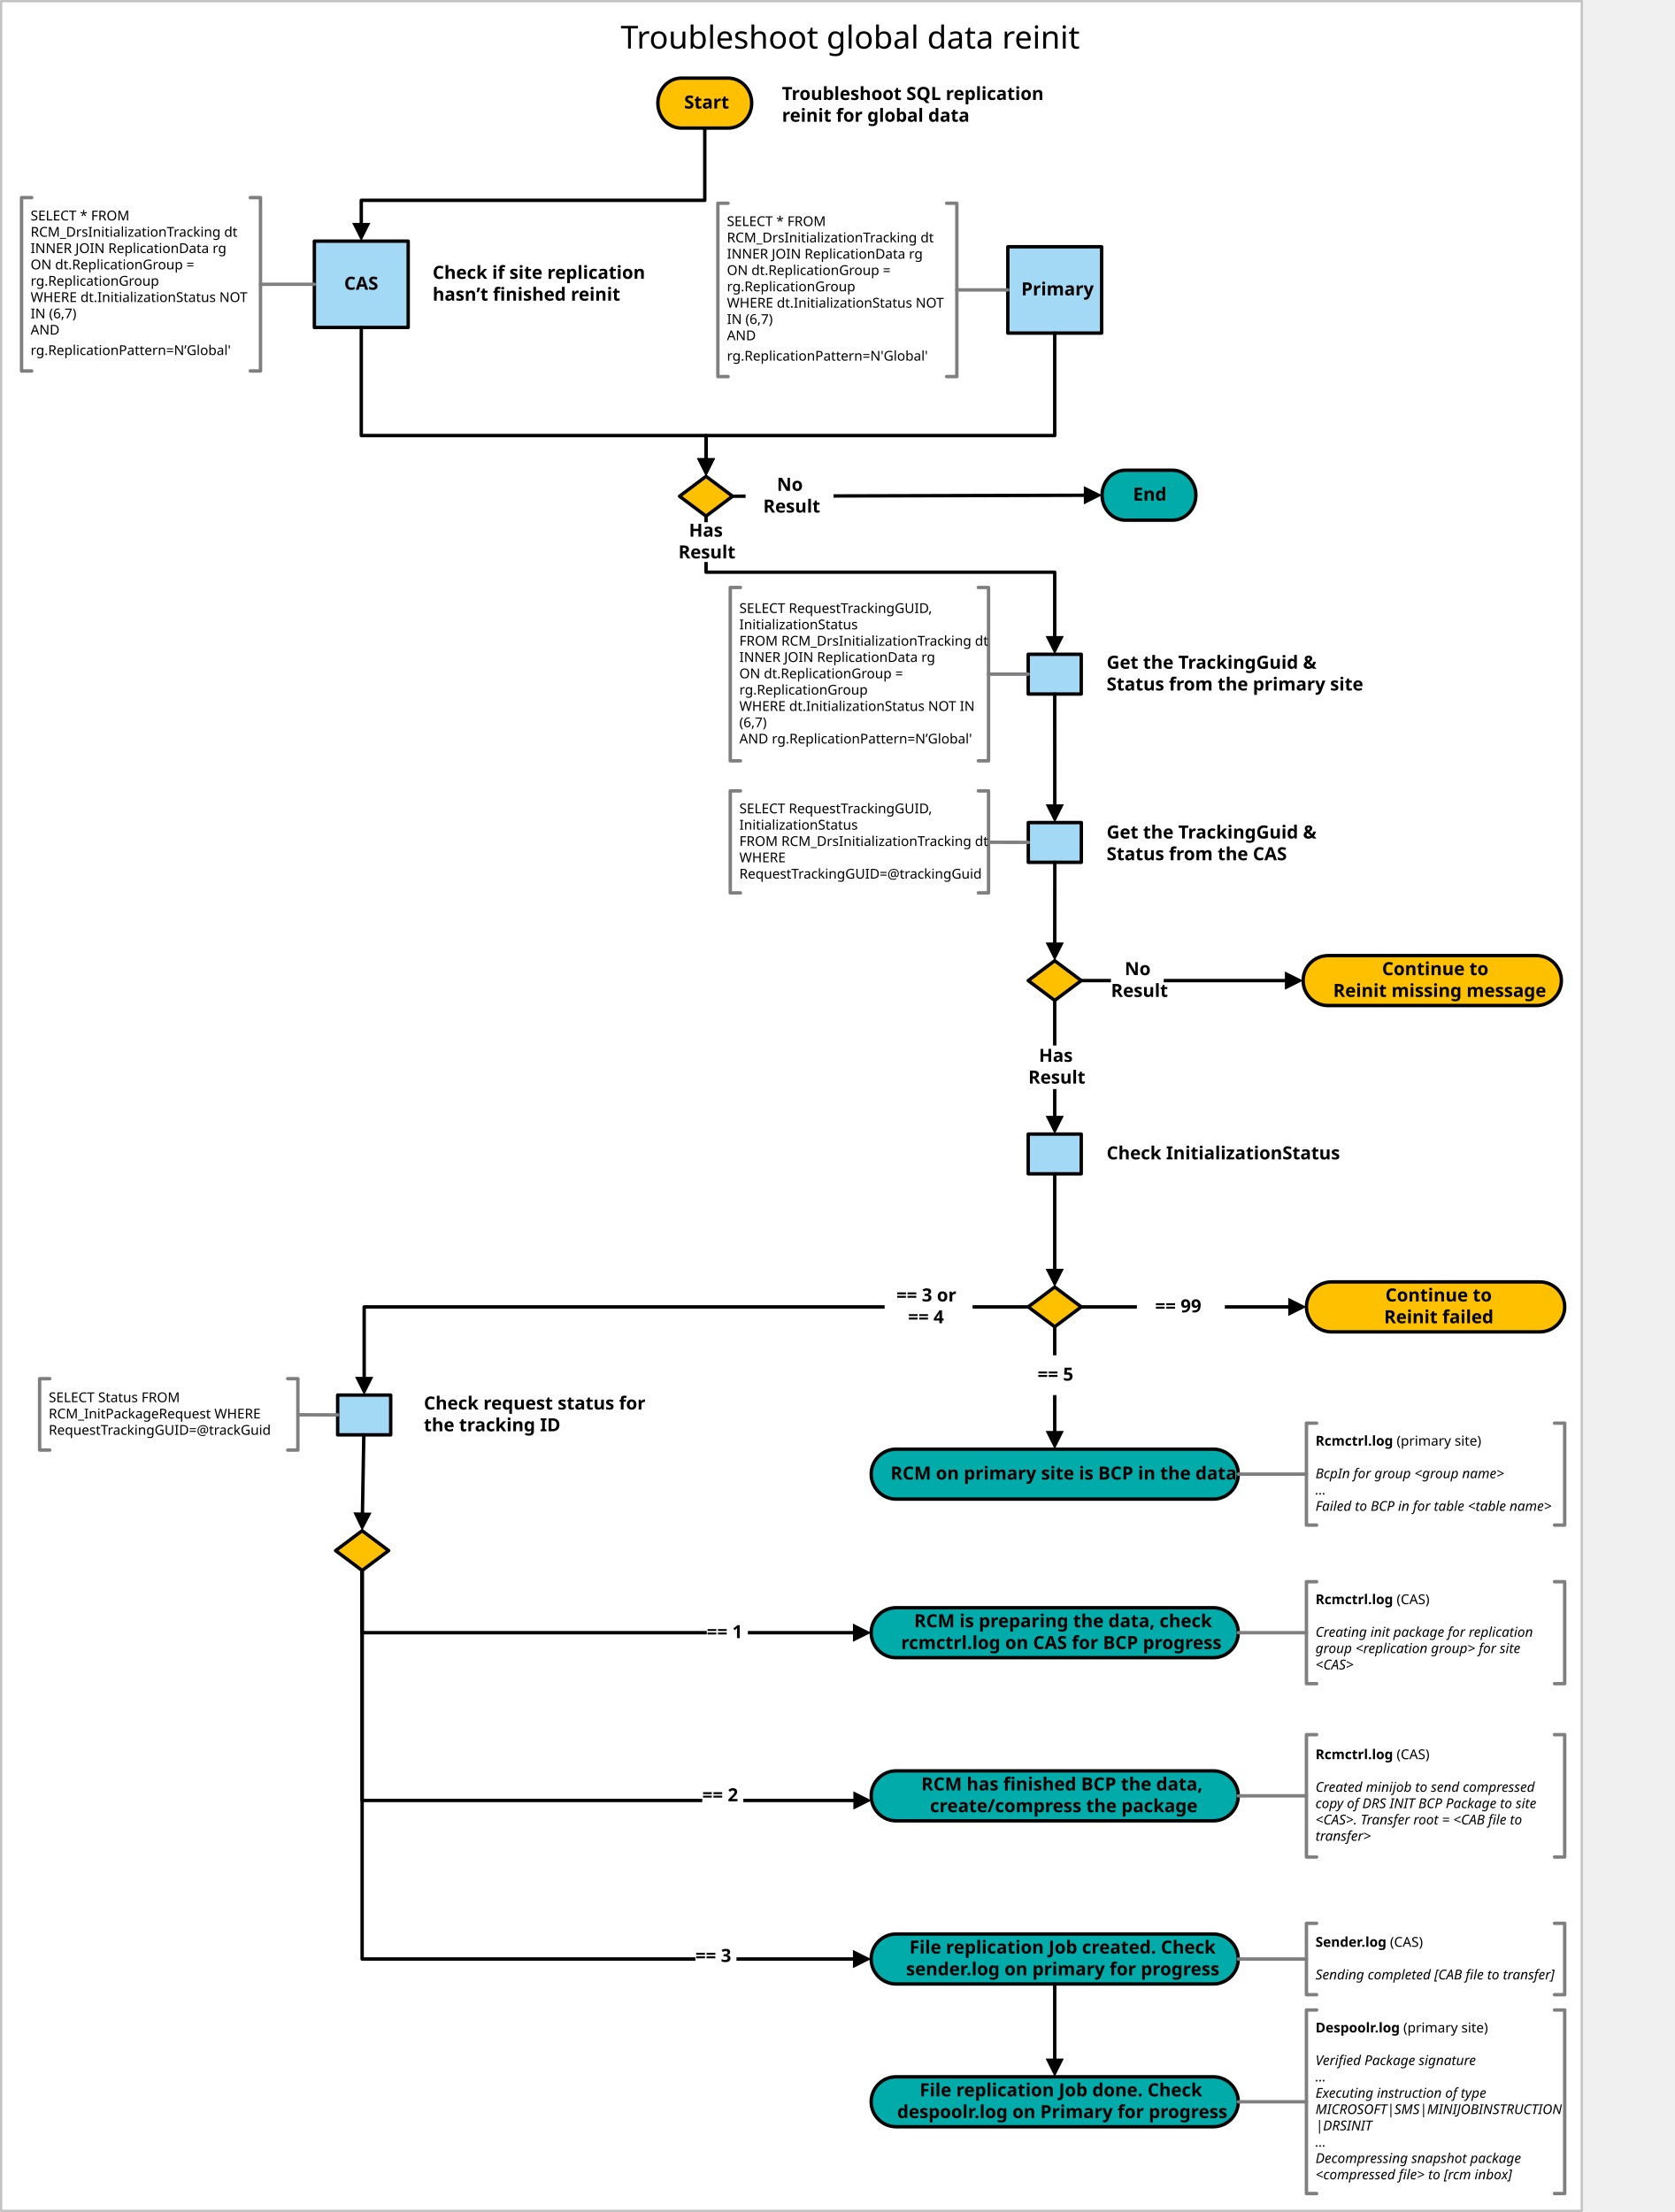
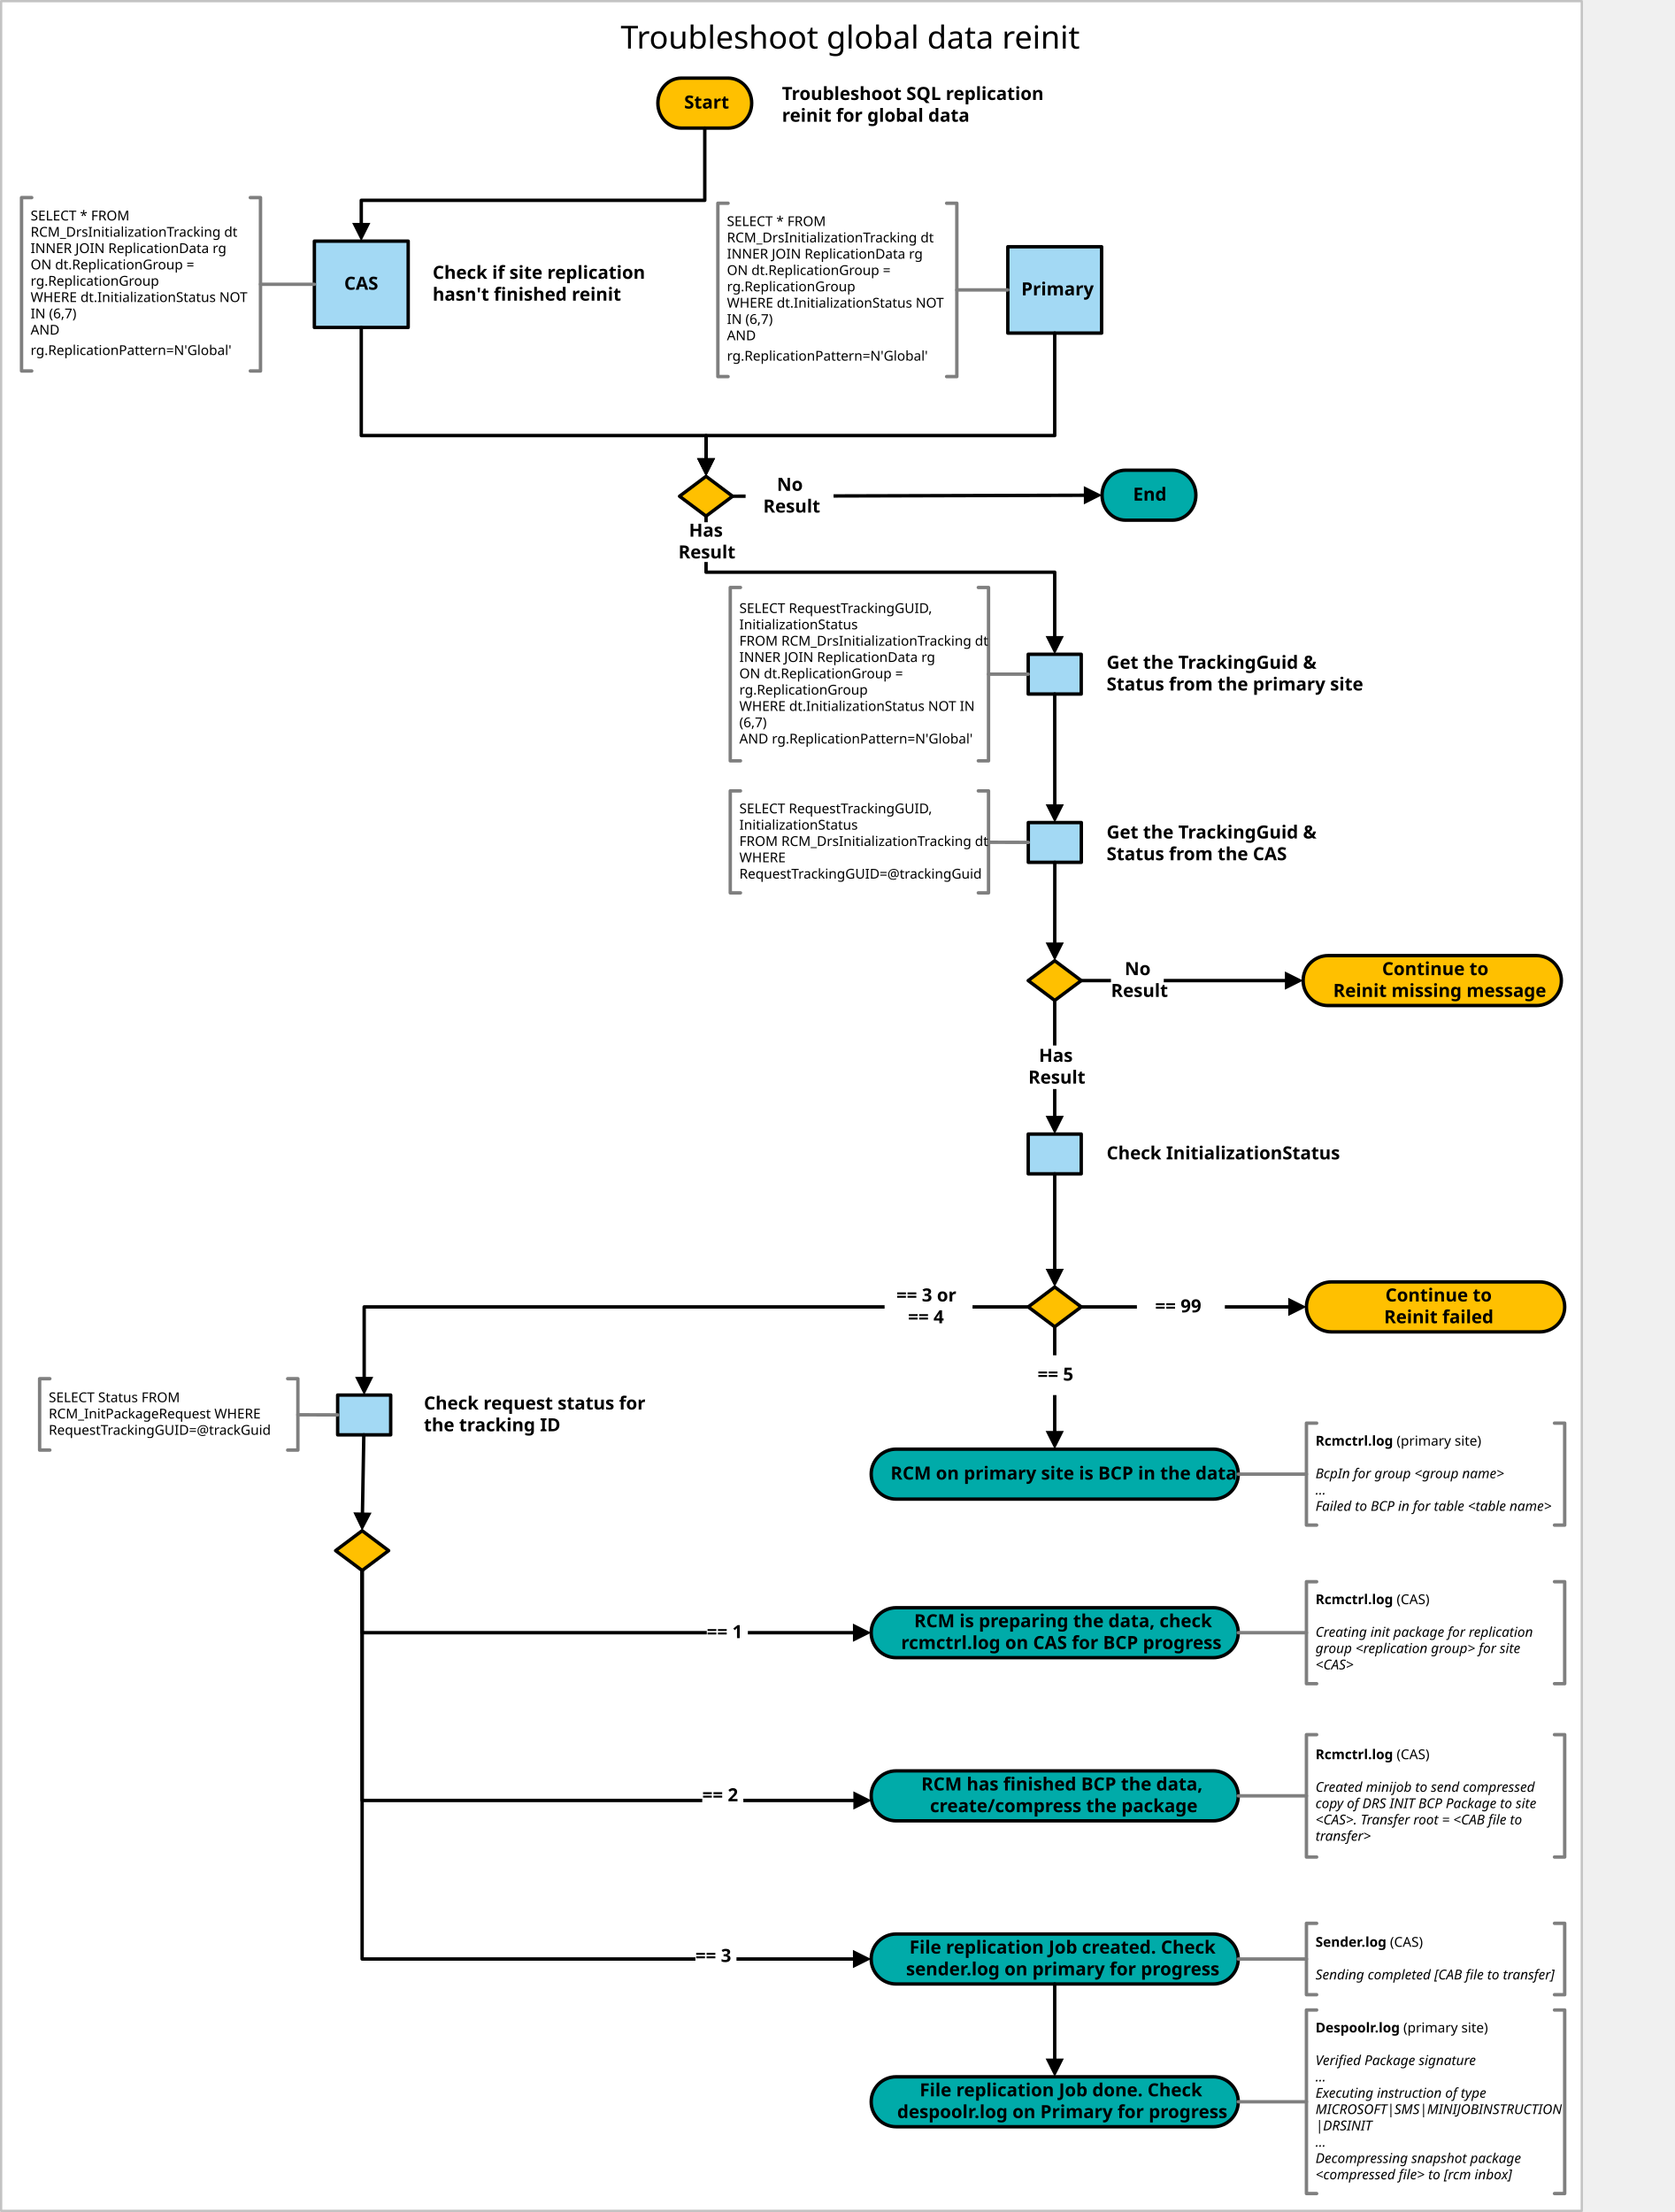
<svg xmlns="http://www.w3.org/2000/svg" xmlns:xlink="http://www.w3.org/1999/xlink" width="10.26in" height="13.557in" viewBox="0 0 738.75 976.134" xml:space="preserve" color-interpolation-filters="sRGB" class="st19">
  <style type="text/css">
	
		.st1 {fill:#ffffff;stroke:#c3c3c3;stroke-linecap:round;stroke-linejoin:round;stroke-width:1}
		.st2 {fill:#ffc000;stroke:#000000;stroke-linecap:round;stroke-linejoin:round;stroke-width:1.5}
		.st3 {fill:#000000;font-family:Segoe UI;font-size:0.667em;font-weight:bold}
		.st4 {fill:#a3d9f4;stroke:#000000;stroke-linecap:round;stroke-linejoin:round;stroke-width:1.5}
		.st5 {fill:none;stroke:none;stroke-linecap:round;stroke-linejoin:round;stroke-width:0.5}
		.st6 {font-size:1em}
		.st7 {marker-end:url(#mrkr4-22);stroke:#000000;stroke-linecap:round;stroke-linejoin:round;stroke-width:1.5}
		.st8 {fill:#000000;fill-opacity:1;stroke:#000000;stroke-opacity:1;stroke-width:0.373}
		.st9 {fill:#00aba9;stroke:#000000;stroke-linecap:round;stroke-linejoin:round;stroke-width:1.5}
		.st10 {fill:#000000;font-family:Segoe UI;font-size:1.167em}
		.st11 {fill:#ffffff;stroke:none;stroke-linecap:round;stroke-linejoin:round;stroke-width:1.5}
		.st12 {fill:#ffffff;stroke:none;stroke-linecap:round;stroke-linejoin:round;stroke-width:0.5}
		.st13 {fill:#ffffff;stroke:none;stroke-linecap:butt;stroke-width:7.2}
		.st14 {stroke:#7f7f7f;stroke-linecap:round;stroke-linejoin:round;stroke-width:1.5}
		.st15 {fill:#000000;font-family:Segoe UI;font-size:0.5em}
		.st16 {fill:#000000;font-family:Segoe UI;font-size:0.5em;font-weight:bold}
		.st17 {font-size:1em;font-weight:normal}
		.st18 {font-size:1em;font-style:italic;font-weight:normal}
		.st19 {fill:none;fill-rule:evenodd;font-size:12px;overflow:visible;stroke-linecap:square;stroke-miterlimit:3}
	
	</style>
  <defs id="Markers">
    <g id="lend4">
      <path d="M 2 1 L 0 0 L 2 -1 L 2 1 " style="stroke:none" />
    </g>
    <marker id="mrkr4-22" class="st8" refX="-5.36" orient="auto" markerUnits="strokeWidth" overflow="visible">
      <use xlink:href="#lend4" transform="scale(-2.68,-2.68) " />
    </marker>
  </defs>
  <g>
    <g id="shape362-1" transform="translate(0.5,-0.5)">
      <rect x="0" y="1" width="697.5" height="975.134" class="st1" />
    </g>
    <g id="shape279-3" transform="translate(290.3,-919.609)">
      <path d="M10.35 976.13 L31.05 976.13 A10.35 11.025 -180 0 0 31.05 954.08 L10.35 954.08 A10.35 11.025 -180 1 0 10.35 976.13        Z" class="st2" />
      <text x="11.6" y="967.51" class="st3">Start</text>
    </g>
    <g id="shape280-6" transform="translate(138.724,-831.634)">
      <rect x="0" y="938.038" width="41.4" height="38.096" class="st4" />
      <text x="13.15" y="959.49" class="st3">CAS</text>
    </g>
    <g id="shape281-9" transform="translate(343.062,-919.609)">
      <rect x="0" y="956.109" width="130.5" height="20.025" class="st5" />
      <text x="2" y="963.72" class="st3">Troubleshoot SQL replication <tspan x="2" dy="1.2em" class="st6">reinit for global data</tspan>
      </text>
    </g>
    <g id="shape282-13" transform="translate(188.898,-831.634)">
      <rect x="0" y="938.038" width="113.664" height="38.096" class="st5" />
-       <text x="2" y="954.69" class="st3">Check if site replication <tspan x="2" dy="1.2em" class="st6">hasn</tspan>’t finished reinit</text>
+       <text x="2" y="954.69" class="st3">Check if site replication <tspan x="2" dy="1.2em" class="st6">hasn</tspan>'t finished reinit</text>
    </g>
    <g id="shape283-17" transform="translate(311,-919.609)">
      <path d="M0 976.13 L0 1008.01 L-151.58 1008.01 L-151.58 1017.97" class="st7" />
    </g>
    <g id="shape284-23" transform="translate(486.312,-746.584)">
      <path d="M10.35 976.13 L31.05 976.13 A10.35 11.025 -180 0 0 31.05 954.08 L10.35 954.08 A10.35 11.025 -180 1 0 10.35 976.13        Z" class="st9" />
      <text x="13.67" y="967.51" class="st3">End</text>
    </g>
    <g id="shape285-26" transform="translate(0.5,-944.65)">
      <rect x="0" y="947.634" width="738" height="28.5" class="st5" />
      <text x="273.38" y="966.08" class="st10">Troubleshoot global data reinit</text>
    </g>
    <g id="shape286-29" transform="translate(159.424,-831.634)">
      <path d="M0 976.13 L0 1023.84 L152.14 1023.84 L152.14 1033.8" class="st7" />
    </g>
    <g id="shape287-34" transform="translate(453.724,-669.859)">
      <rect x="0" y="958.584" width="23.4" height="17.55" class="st4" />
    </g>
    <g id="shape288-36" transform="translate(486.312,-669.859)">
      <rect x="0" y="958.584" width="113.664" height="17.55" class="st5" />
      <text x="2" y="964.96" class="st3">Get the TrackingGuid &amp; <tspan x="2" dy="1.2em" class="st6">Status from the primary site</tspan>
      </text>
    </g>
    <g id="shape290-40" transform="translate(311.562,-748.375)">
      <path d="M0 976.13 L0 1000.88 L153.86 1000.88 L153.86 1029.06" class="st7" />
    </g>
    <g id="shape291-45" transform="translate(291.594,-728.134)">
      <rect x="0" y="958.584" width="38.812" height="17.55" class="st11" />
      <text x="12.43" y="964.96" class="st3">Has <tspan x="7.76" dy="1.2em" class="st6">Result</tspan>
      </text>
    </g>
    <g id="shape292-49" transform="translate(323.262,-748.38)">
      <path d="M0 967.36 L155.01 966.93" class="st7" />
    </g>
    <g id="shape293-54" transform="translate(299.862,-748.375)">
      <path d="M0 967.36 L11.7 958.58 L23.4 967.36 L11.7 976.13 L0 967.36 Z" class="st2" />
    </g>
    <g id="shape294-56" transform="translate(329.017,-748.375)">
      <rect x="0" y="958.584" width="38.812" height="17.55" class="st12" />
      <text x="13.8" y="964.96" class="st3">No <tspan x="7.76" dy="1.2em" class="st6">Result</tspan>
      </text>
    </g>
    <g id="shape295-60" transform="translate(453.724,-534.634)">
      <path d="M0 967.36 L11.7 958.58 L23.4 967.36 L11.7 976.13 L0 967.36 Z" class="st2" />
    </g>
    <g id="shape298-62" transform="translate(575.037,-532.384)">
      <path d="M11.03 976.13 L102.94 976.13 A11.025 11.025 -180 0 0 102.94 954.08 L11.03 954.08 A11.025 11.025 -180 1 0 11.03        976.13 Z" class="st2" />
      <text x="34.82" y="962.71" class="st3">Continue to  <tspan x="13.26" dy="1.2em" class="st6">Reinit missing message</tspan>
      </text>
    </g>
    <g id="shape299-66" transform="translate(477.124,-552.409)">
      <path d="M0 985.13 L89.87 985.13" class="st7" />
      <rect x="13.118" y="975.535" width="23.297" height="19.2" class="st13" />
      <text x="19.16" y="982.73" class="st3">No <tspan x="13.12" dy="1.2em" class="st6">Result</tspan>
      </text>
    </g>
    <g id="shape302-74" transform="translate(444.724,-829.15)">
      <rect x="0" y="938.038" width="41.4" height="38.096" class="st4" />
      <text x="5.95" y="959.49" class="st3">Primary</text>
    </g>
    <g id="shape303-77" transform="translate(465.424,-829.15)">
      <path d="M0 976.13 L0 1021.36 L-153.86 1021.36 L-153.86 1031.32" class="st7" />
    </g>
    <g id="shape304-82" transform="translate(453.763,-595.6)">
      <rect x="0" y="958.584" width="23.4" height="17.55" class="st4" />
    </g>
    <g id="shape305-84" transform="translate(486.312,-594.95)">
      <rect x="0" y="958.584" width="112.688" height="17.55" class="st5" />
      <text x="2" y="964.96" class="st3">Get the TrackingGuid &amp; <tspan x="2" dy="1.2em" class="st6">Status from the CAS</tspan>
      </text>
    </g>
    <g id="shape306-88" transform="translate(456.443,-669.859)">
      <path d="M8.98 976.13 L9.01 1024.8" class="st7" />
    </g>
    <g id="shape307-93" transform="translate(453.724,-458.134)">
      <rect x="0" y="958.584" width="23.4" height="17.55" class="st4" />
    </g>
    <g id="shape308-95" transform="translate(456.424,-534.634)">
      <path d="M9 976.13 L9 1027.04" class="st7" />
      <rect x="-2.648" y="996.01" width="23.297" height="19.2" class="st13" />
      <text x="2.02" y="1003.21" class="st3">Has <tspan x="-2.65" dy="1.2em" class="st6">Result</tspan>
      </text>
    </g>
    <g id="shape309-103" transform="translate(453.724,-390.634)">
      <path d="M0 967.36 L11.7 958.58 L23.4 967.36 L11.7 976.13 L0 967.36 Z" class="st2" />
    </g>
    <g id="shape310-105" transform="translate(486.312,-458.134)">
      <rect x="0" y="958.584" width="103.461" height="17.55" class="st5" />
      <text x="2" y="969.76" class="st3">Check InitializationStatus</text>
    </g>
    <g id="shape311-108" transform="translate(474.443,-595.6)">
      <path d="M-8.98 976.13 L-9.01 1011.51" class="st7" />
    </g>
    <g id="shape312-113" transform="translate(456.424,-458.134)">
      <path d="M9 976.13 L9 1018.04" class="st7" />
    </g>
    <g id="shape313-118" transform="translate(477.124,-390.409)">
      <path d="M0 967.13 L91.34 967.13" class="st7" />
    </g>
    <g id="shape314-123" transform="translate(576.5,-388.384)">
      <path d="M11.03 976.13 L102.94 976.13 A11.025 11.025 -180 0 0 102.94 954.08 L11.03 954.08 A11.025 11.025 -180 1 0 11.03        976.13 Z" class="st2" />
      <text x="34.82" y="962.71" class="st3">Continue to  <tspan x="34.25" dy="1.2em" class="st6">Reinit failed</tspan>
      </text>
    </g>
    <g id="shape315-127" transform="translate(501.688,-390.634)">
      <rect x="0" y="958.584" width="38.812" height="17.55" class="st12" />
      <text x="8.04" y="969.76" class="st3">== 99</text>
    </g>
    <g id="shape325-130" transform="translate(384.424,-244.609)">
      <path d="M11.03 976.13 L150.97 976.13 A11.025 11.025 -180 0 0 150.97 954.08 L11.03 954.08 A11.025 11.025 -180 1 0 11.03        976.13 Z" class="st9" />
      <text x="18.96" y="962.71" class="st3">RCM is preparing the data, check <tspan x="13.19" dy="1.2em" class="st6">rcmctrl.log on CAS for BCP progress</tspan>
      </text>
    </g>
    <g id="shape326-134" transform="translate(149,-342.95)">
      <rect x="0" y="958.584" width="23.4" height="17.55" class="st4" />
    </g>
    <g id="shape327-136" transform="translate(185.039,-342.95)">
      <rect x="0" y="958.584" width="103.461" height="17.55" class="st5" />
      <text x="2" y="964.96" class="st3">Check request status for <tspan x="2" dy="1.2em" class="st6">the tracking ID</tspan>
      </text>
    </g>
    <g id="shape328-140" transform="translate(148.1,-283.084)">
      <path d="M0 967.36 L11.7 958.58 L23.4 967.36 L11.7 976.13 L0 967.36 Z" class="st2" />
    </g>
    <g id="shape329-142" transform="translate(159.8,-283.084)">
      <path d="M0 976.13 L0 1003.58 L216.58 1003.58" class="st7" />
      <rect x="152.089" y="998.785" width="18.121" height="9.6" class="st13" />
      <text x="152.09" y="1005.98" class="st3">== 1</text>
    </g>
    <g id="shape330-149" transform="translate(169.173,-342.95)">
      <path d="M-8.63 976.13 L-9.23 1010.41" class="st7" />
    </g>
    <g id="shape331-154" transform="translate(384.424,-172.609)">
      <path d="M11.03 976.13 L150.97 976.13 A11.025 11.025 -180 0 0 150.97 954.08 L11.03 954.08 A11.025 11.025 -180 1 0 11.03        976.13 Z" class="st9" />
      <text x="22.12" y="962.71" class="st3">RCM has finished BCP the data,  <tspan x="25.97" dy="1.2em" class="st6">create/compress the package</tspan>
      </text>
    </g>
    <g id="shape332-158" transform="translate(159.8,-283.084)">
      <path d="M0 976.13 L0 1077.61 L216.77 1077.61" class="st7" />
      <rect x="150.09" y="1070.78" width="18.121" height="9.6" class="st13" />
      <text x="150.09" y="1077.98" class="st3">== 2</text>
    </g>
    <g id="shape334-165" transform="translate(384.424,-100.609)">
      <path d="M11.03 976.13 L150.97 976.13 A11.025 11.025 -180 0 0 150.97 954.08 L11.03 954.08 A11.025 11.025 -180 1 0 11.03        976.13 Z" class="st9" />
      <text x="16.89" y="962.71" class="st3">File replication Job created. Check <tspan x="15.39" dy="1.2em" class="st6">sender.log on primary for progress</tspan>
      </text>
    </g>
    <g id="shape335-169" transform="translate(456.424,-390.634)">
      <path d="M9 976.13 L9 1022.09" class="st7" />
    </g>
    <g id="shape336-174" transform="translate(453.724,-399.409)">
      <path d="M0 976.13 L-293.02 976.13 L-293.02 1007" class="st7" />
    </g>
    <g id="shape341-179" transform="translate(384.424,-37.6094)">
      <path d="M11.03 976.13 L150.97 976.13 A11.025 11.025 -180 0 0 150.97 954.08 L11.03 954.08 A11.025 11.025 -180 1 0 11.03        976.13 Z" class="st9" />
      <text x="21.41" y="962.71" class="st3">File replication Job done. Check <tspan x="11.49" dy="1.2em" class="st6">despoolr.log on Primary for progress</tspan>
      </text>
    </g>
    <g id="shape342-183" transform="translate(456.424,-100.609)">
      <path d="M9 976.13 L9 1009.04" class="st7" />
    </g>
    <g id="shape355-188" transform="translate(447.499,-360.5)">
      <rect x="0" y="958.584" width="38.812" height="17.55" class="st12" />
      <text x="10.35" y="969.76" class="st3">== 5</text>
    </g>
    <g id="shape356-191" transform="translate(159.8,-283.084)">
      <path d="M0 976.13 L0 1147.58 L216.58 1147.58" class="st7" />
      <rect x="147.066" y="1141.68" width="18.121" height="9.6" class="st13" />
      <text x="147.07" y="1148.88" class="st3">== 3</text>
    </g>
    <g id="shape357-198" transform="translate(384.424,-314.584)">
      <path d="M11.03 976.13 L150.97 976.13 A11.025 11.025 -180 0 0 150.97 954.08 L11.03 954.08 A11.025 11.025 -180 1 0 11.03        976.13 Z" class="st9" />
      <text x="8.55" y="967.51" class="st3">RCM on primary site is BCP in the data</text>
    </g>
    <g id="shape317-201" transform="translate(390.347,-390.634)">
      <rect x="0" y="958.584" width="38.812" height="17.55" class="st12" />
      <text x="5.2" y="964.96" class="st3">== 3 or <tspan x="10.35" dy="1.2em" class="st6">== 4</tspan>
      </text>
    </g>
    <g id="shape344-205" transform="translate(9.5,-812.433)">
      <path d="M105.45 937.88 L129.22 937.88" class="st14" />
      <path d="M4.5 899.63 L0 899.63 L0 976.13 L4.5 976.13" class="st14" />
      <path d="M100.95 899.63 L105.45 899.63 L105.45 976.13 L100.95 976.13" class="st14" />
      <text x="4" y="909.69" class="st15">SELECT * FROM <tspan x="4" dy="1.2em" class="st6">RCM_DrsInitializationTracking dt </tspan>
        <tspan x="4" dy="1.2em" class="st6">INNER JOIN ReplicationData rg  </tspan>
        <tspan x="4" dy="1.2em" class="st6">ON dt.ReplicationGroup = </tspan>
        <tspan x="4" dy="1.2em" class="st6">rg.ReplicationGroup </tspan>
        <tspan x="4" dy="1.2em" class="st6">WHERE dt.InitializationStatus NOT </tspan>
        <tspan x="4" dy="1.2em" class="st6">IN (6,7)  </tspan>
        <tspan x="4" dy="1.2em" class="st6">AND </tspan>
-         <tspan x="4" dy="1.5em" class="st6">rg.ReplicationPattern=N</tspan>’Global'</text>
+         <tspan x="4" dy="1.5em" class="st6">rg.ReplicationPattern=N</tspan>'Global'</text>
    </g>
    <g id="shape345-219" transform="translate(322.25,-582.119)">
      <path d="M113.96 953.8 L131.51 953.85" class="st14" />
      <path d="M4.5 931.13 L0 931.13 L0 976.13 L4.5 976.13" class="st14" />
      <path d="M109.46 931.13 L113.96 931.13 L113.96 976.13 L109.46 976.13" class="st14" />
      <text x="4" y="941.03" class="st15">SELECT RequestTrackingGUID, <tspan x="4" dy="1.2em" class="st6">InitializationStatus  </tspan>
        <tspan x="4" dy="1.2em" class="st6">FROM RCM_DrsInitializationTracking dt </tspan>
        <tspan x="4" dy="1.2em" class="st6">WHERE </tspan>
        <tspan x="4" dy="1.2em" class="st6">RequestTrackingGUID=@trackingGuid</tspan>
      </text>
    </g>
    <g id="shape346-229" transform="translate(316.776,-809.948)">
      <path d="M105.45 937.88 L127.95 937.88" class="st14" />
      <path d="M4.5 899.63 L0 899.63 L0 976.13 L4.5 976.13" class="st14" />
      <path d="M100.95 899.63 L105.45 899.63 L105.45 976.13 L100.95 976.13" class="st14" />
      <text x="4" y="909.69" class="st15">SELECT * FROM <tspan x="4" dy="1.2em" class="st6">RCM_DrsInitializationTracking dt </tspan>
        <tspan x="4" dy="1.2em" class="st6">INNER JOIN ReplicationData rg  </tspan>
        <tspan x="4" dy="1.2em" class="st6">ON dt.ReplicationGroup = </tspan>
        <tspan x="4" dy="1.2em" class="st6">rg.ReplicationGroup </tspan>
        <tspan x="4" dy="1.2em" class="st6">WHERE dt.InitializationStatus NOT </tspan>
        <tspan x="4" dy="1.2em" class="st6">IN (6,7)  </tspan>
        <tspan x="4" dy="1.2em" class="st6">AND </tspan>
        <tspan x="4" dy="1.5em" class="st6">rg.ReplicationPattern=N'Global'</tspan>
      </text>
    </g>
    <g id="shape347-243" transform="translate(322.25,-640.384)">
      <path d="M113.96 937.88 L131.47 937.88" class="st14" />
      <path d="M4.5 899.63 L0 899.63 L0 976.13 L4.5 976.13" class="st14" />
      <path d="M109.46 899.63 L113.96 899.63 L113.96 976.13 L109.46 976.13" class="st14" />
      <text x="4" y="910.89" class="st15">SELECT RequestTrackingGUID, <tspan x="4" dy="1.2em" class="st6">InitializationStatus  </tspan>
        <tspan x="4" dy="1.2em" class="st6">FROM RCM_DrsInitializationTracking dt </tspan>
        <tspan x="4" dy="1.2em" class="st6">INNER JOIN ReplicationData rg  </tspan>
        <tspan x="4" dy="1.2em" class="st6">ON dt.ReplicationGroup = </tspan>
        <tspan x="4" dy="1.2em" class="st6">rg.ReplicationGroup </tspan>
        <tspan x="4" dy="1.2em" class="st6">WHERE dt.InitializationStatus NOT IN </tspan>
        <tspan x="4" dy="1.2em" class="st6">(6,7)  </tspan>
-         <tspan x="4" dy="1.2em" class="st6">AND rg.ReplicationPattern=N</tspan>’Global'</text>
+         <tspan x="4" dy="1.2em" class="st6">AND rg.ReplicationPattern=N</tspan>'Global'</text>
    </g>
    <g id="shape349-257" transform="translate(17.4866,-336.219)">
      <path d="M113.96 960.55 L131.51 960.6" class="st14" />
      <path d="M4.5 944.63 L0 944.63 L0 976.13 L4.5 976.13" class="st14" />
      <path d="M109.46 944.63 L113.96 944.63 L113.96 976.13 L109.46 976.13" class="st14" />
      <text x="4" y="954.98" class="st15">SELECT Status FROM <tspan x="4" dy="1.2em" class="st6">RCM_InitPackageRequest WHERE </tspan>
        <tspan x="4" dy="1.2em" class="st6">RequestTrackingGUID=@trackGuid</tspan>
      </text>
    </g>
    <g id="shape351-265" transform="translate(576.5,-156.634)">
      <path d="M0 949.13 L-30.08 949.13" class="st14" />
      <path d="M4.5 922.13 L0 922.13 L0 976.13 L4.5 976.13" class="st14" />
      <path d="M109.46 922.13 L113.96 922.13 L113.96 976.13 L109.46 976.13" class="st14" />
      <text x="4" y="932.94" class="st16">Rcmctrl.log <tspan class="st17">(CAS)  </tspan>
        <tspan x="4" dy="2.4em" class="st18">Created minijob to send compressed </tspan>
        <tspan x="4" dy="1.2em" class="st18">copy of DRS INIT BCP Package to site </tspan>
        <tspan x="4" dy="1.2em" class="st18">&lt;CAS&gt;. Transfer root = &lt;CAB file to </tspan>
        <tspan x="4" dy="1.2em" class="st18">transfer&gt;</tspan>
      </text>
    </g>
    <g id="shape352-276" transform="translate(576.5,-233.134)">
      <path d="M0 953.63 L-30.08 953.63" class="st14" />
      <path d="M4.5 931.13 L0 931.13 L0 976.13 L4.5 976.13" class="st14" />
      <path d="M109.46 931.13 L113.96 931.13 L113.96 976.13 L109.46 976.13" class="st14" />
      <text x="4" y="941.03" class="st16">Rcmctrl.log <tspan class="st17">(CAS)  </tspan>
        <tspan x="4" dy="2.4em" class="st18">Creating init package for replication </tspan>
        <tspan x="4" dy="1.2em" class="st18">group &lt;replication group&gt; for site </tspan>
        <tspan x="4" dy="1.2em" class="st18">&lt;CAS&gt;</tspan>
      </text>
    </g>
    <g id="shape353-286" transform="translate(576.5,-95.8844)">
      <path d="M0 960.38 L-30.08 960.38" class="st14" />
      <path d="M4.5 944.63 L0 944.63 L0 976.13 L4.5 976.13" class="st14" />
      <path d="M109.46 944.63 L113.96 944.63 L113.96 976.13 L109.46 976.13" class="st14" />
      <text x="4" y="954.98" class="st16">Sender.log <tspan class="st17">(CAS)  </tspan>
        <tspan x="4" dy="2.4em" class="st18">Sending completed [CAB file to transfer]</tspan>
      </text>
    </g>
    <g id="shape354-294" transform="translate(576.5,-8.13438)">
      <path d="M0 935.63 L-30.08 935.63" class="st14" />
      <path d="M4.5 895.13 L0 895.13 L0 976.13 L4.5 976.13" class="st14" />
      <path d="M109.46 895.13 L113.96 895.13 L113.96 976.13 L109.46 976.13" class="st14" />
      <text x="4" y="905.04" class="st16">Despoolr.log <tspan class="st17">(primary site)  </tspan>
        <tspan x="4" dy="2.4em" class="st18">Verified Package signature </tspan>
        <tspan x="4" dy="1.2em" class="st18">… </tspan>
        <tspan x="4" dy="1.2em" class="st18">Executing instruction of type </tspan>
        <tspan x="4" dy="1.2em" class="st18">MICROSOFT|SMS|MINIJOBINSTRUCTION</tspan>
        <tspan x="4" dy="1.2em" class="st18">|DRSINIT </tspan>
        <tspan x="4" dy="1.2em" class="st18">... </tspan>
        <tspan x="4" dy="1.2em" class="st18">Decompressing snapshot package </tspan>
        <tspan x="4" dy="1.2em" class="st18">&lt;compressed file&gt; to [rcm inbox]</tspan>
      </text>
    </g>
    <g id="shape358-309" transform="translate(576.5,-303.109)">
      <path d="M0 953.63 L-30.08 953.63" class="st14" />
      <path d="M4.5 931.13 L0 931.13 L0 976.13 L4.5 976.13" class="st14" />
      <path d="M109.46 931.13 L113.96 931.13 L113.96 976.13 L109.46 976.13" class="st14" />
      <text x="4" y="941.03" class="st16">Rcmctrl.log <tspan class="st17">(primary site)  </tspan>
        <tspan x="4" dy="2.4em" class="st18">BcpIn for group &lt;group name&gt; </tspan>
        <tspan x="4" dy="1.2em" class="st18">… </tspan>
        <tspan x="4" dy="1.2em" class="st18">Failed to BCP in for table &lt;table name&gt;</tspan>
      </text>
    </g>
  </g>
</svg>
